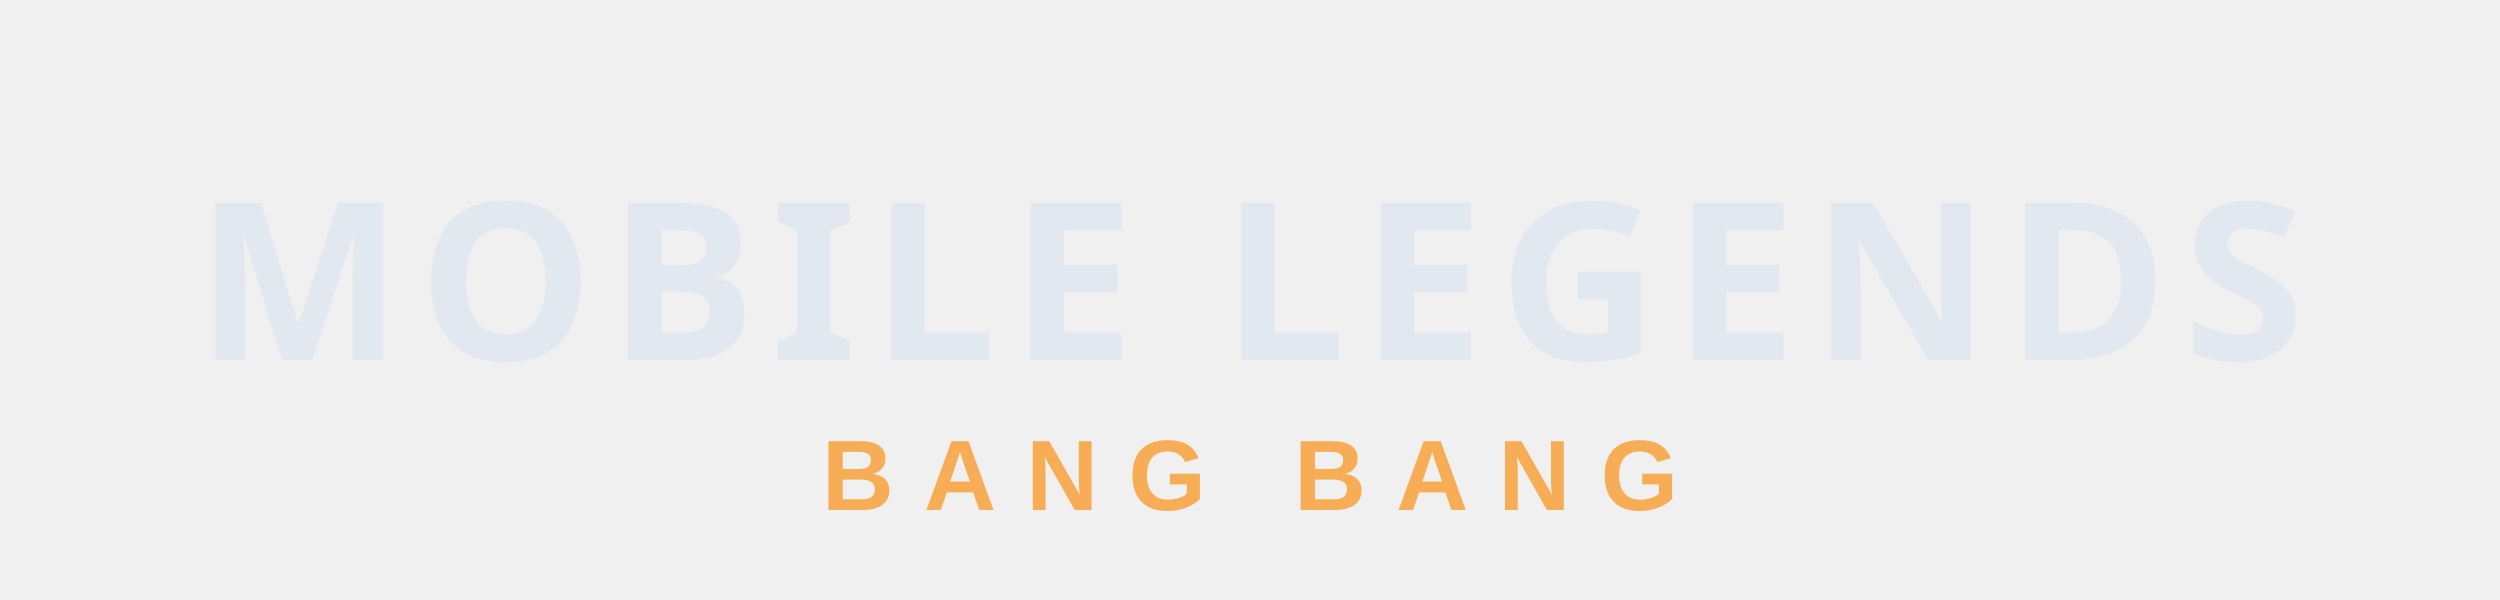
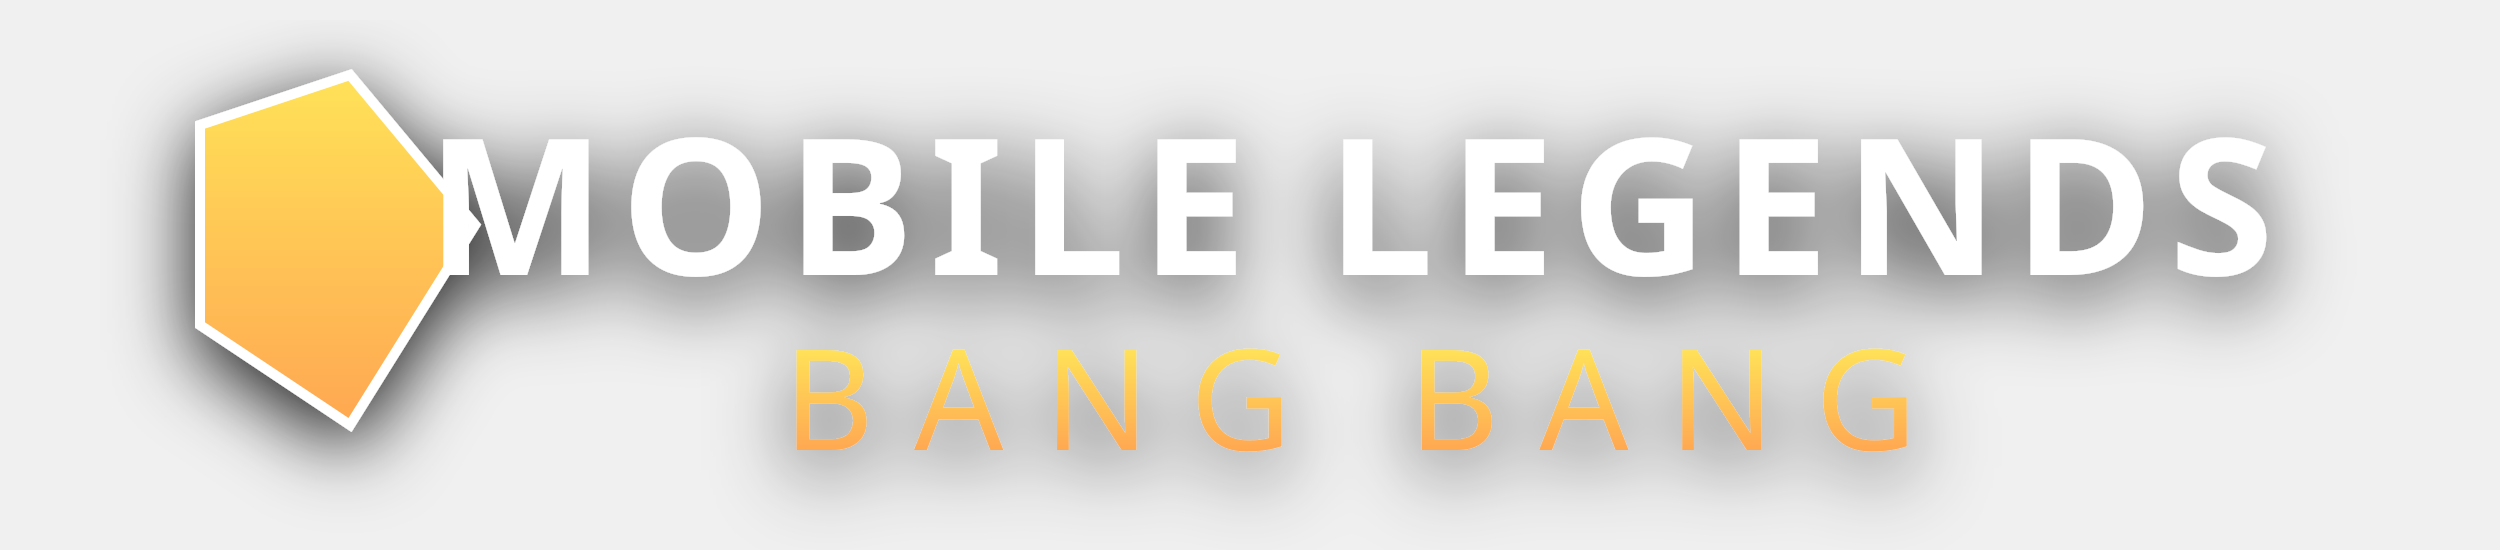
- <svg xmlns="http://www.w3.org/2000/svg" viewBox="0 0 500 120">
-   <text x="50%" y="60%" text-anchor="middle" font-family="'Arial Black', sans-serif" font-weight="900" font-size="44" fill="#E2E8F0" letter-spacing="3">MOBILE LEGENDS</text>
-   <text x="50%" y="85%" text-anchor="middle" font-family="'Arial', sans-serif" font-weight="800" font-size="20" fill="#F6AD55" letter-spacing="6">BANG BANG</text>
+ <svg xmlns="http://www.w3.org/2000/svg" viewBox="0 0 500 110">
+   <defs>
+     <linearGradient id="mlGold" x1="0%" y1="0%" x2="0%" y2="100%">
+       <stop offset="0%" stop-color="#FFE259" />
+       <stop offset="100%" stop-color="#FFA751" />
+     </linearGradient>
+   </defs>
+   <g filter="drop-shadow(0 4px 8px rgba(0,0,0,0.9))">
+     <path d="M40,25 L70,15 L95,45 L70,85 L40,65 Z" fill="url(#mlGold)" stroke="#FFF" stroke-width="2" />
+     <text x="270" y="55" text-anchor="middle" font-family="'Arial Black', sans-serif" font-weight="900" font-size="38" fill="#FFFFFF" letter-spacing="3">MOBILE LEGENDS</text>
+     <text x="270" y="90" text-anchor="middle" font-family="'Impact', sans-serif" font-size="28" fill="url(#mlGold)" letter-spacing="8">BANG BANG</text>
+   </g>
</svg>
